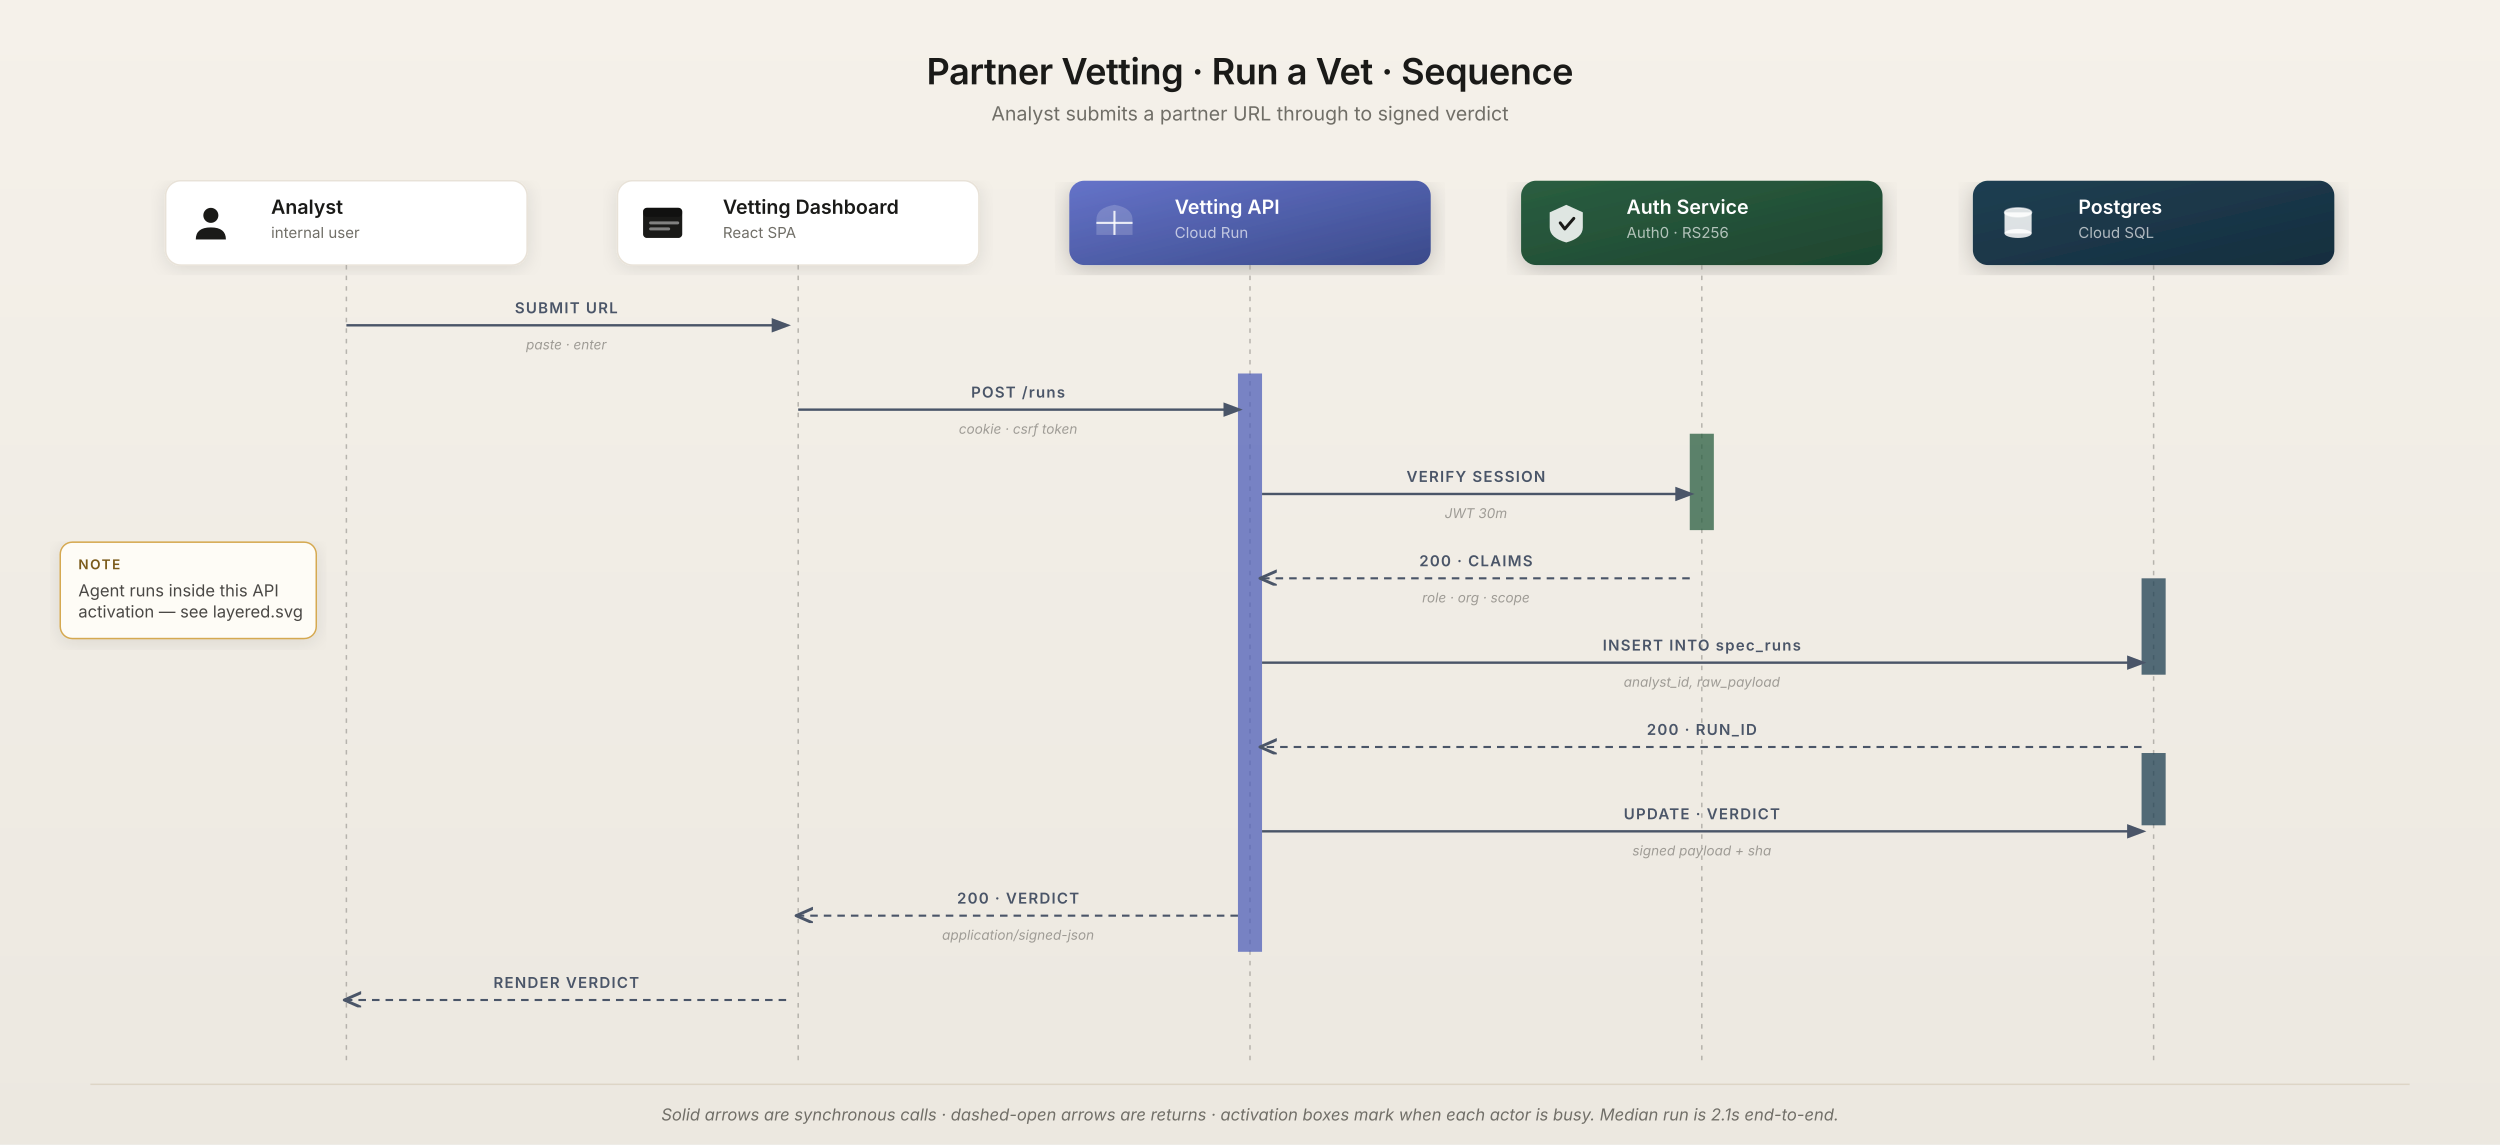
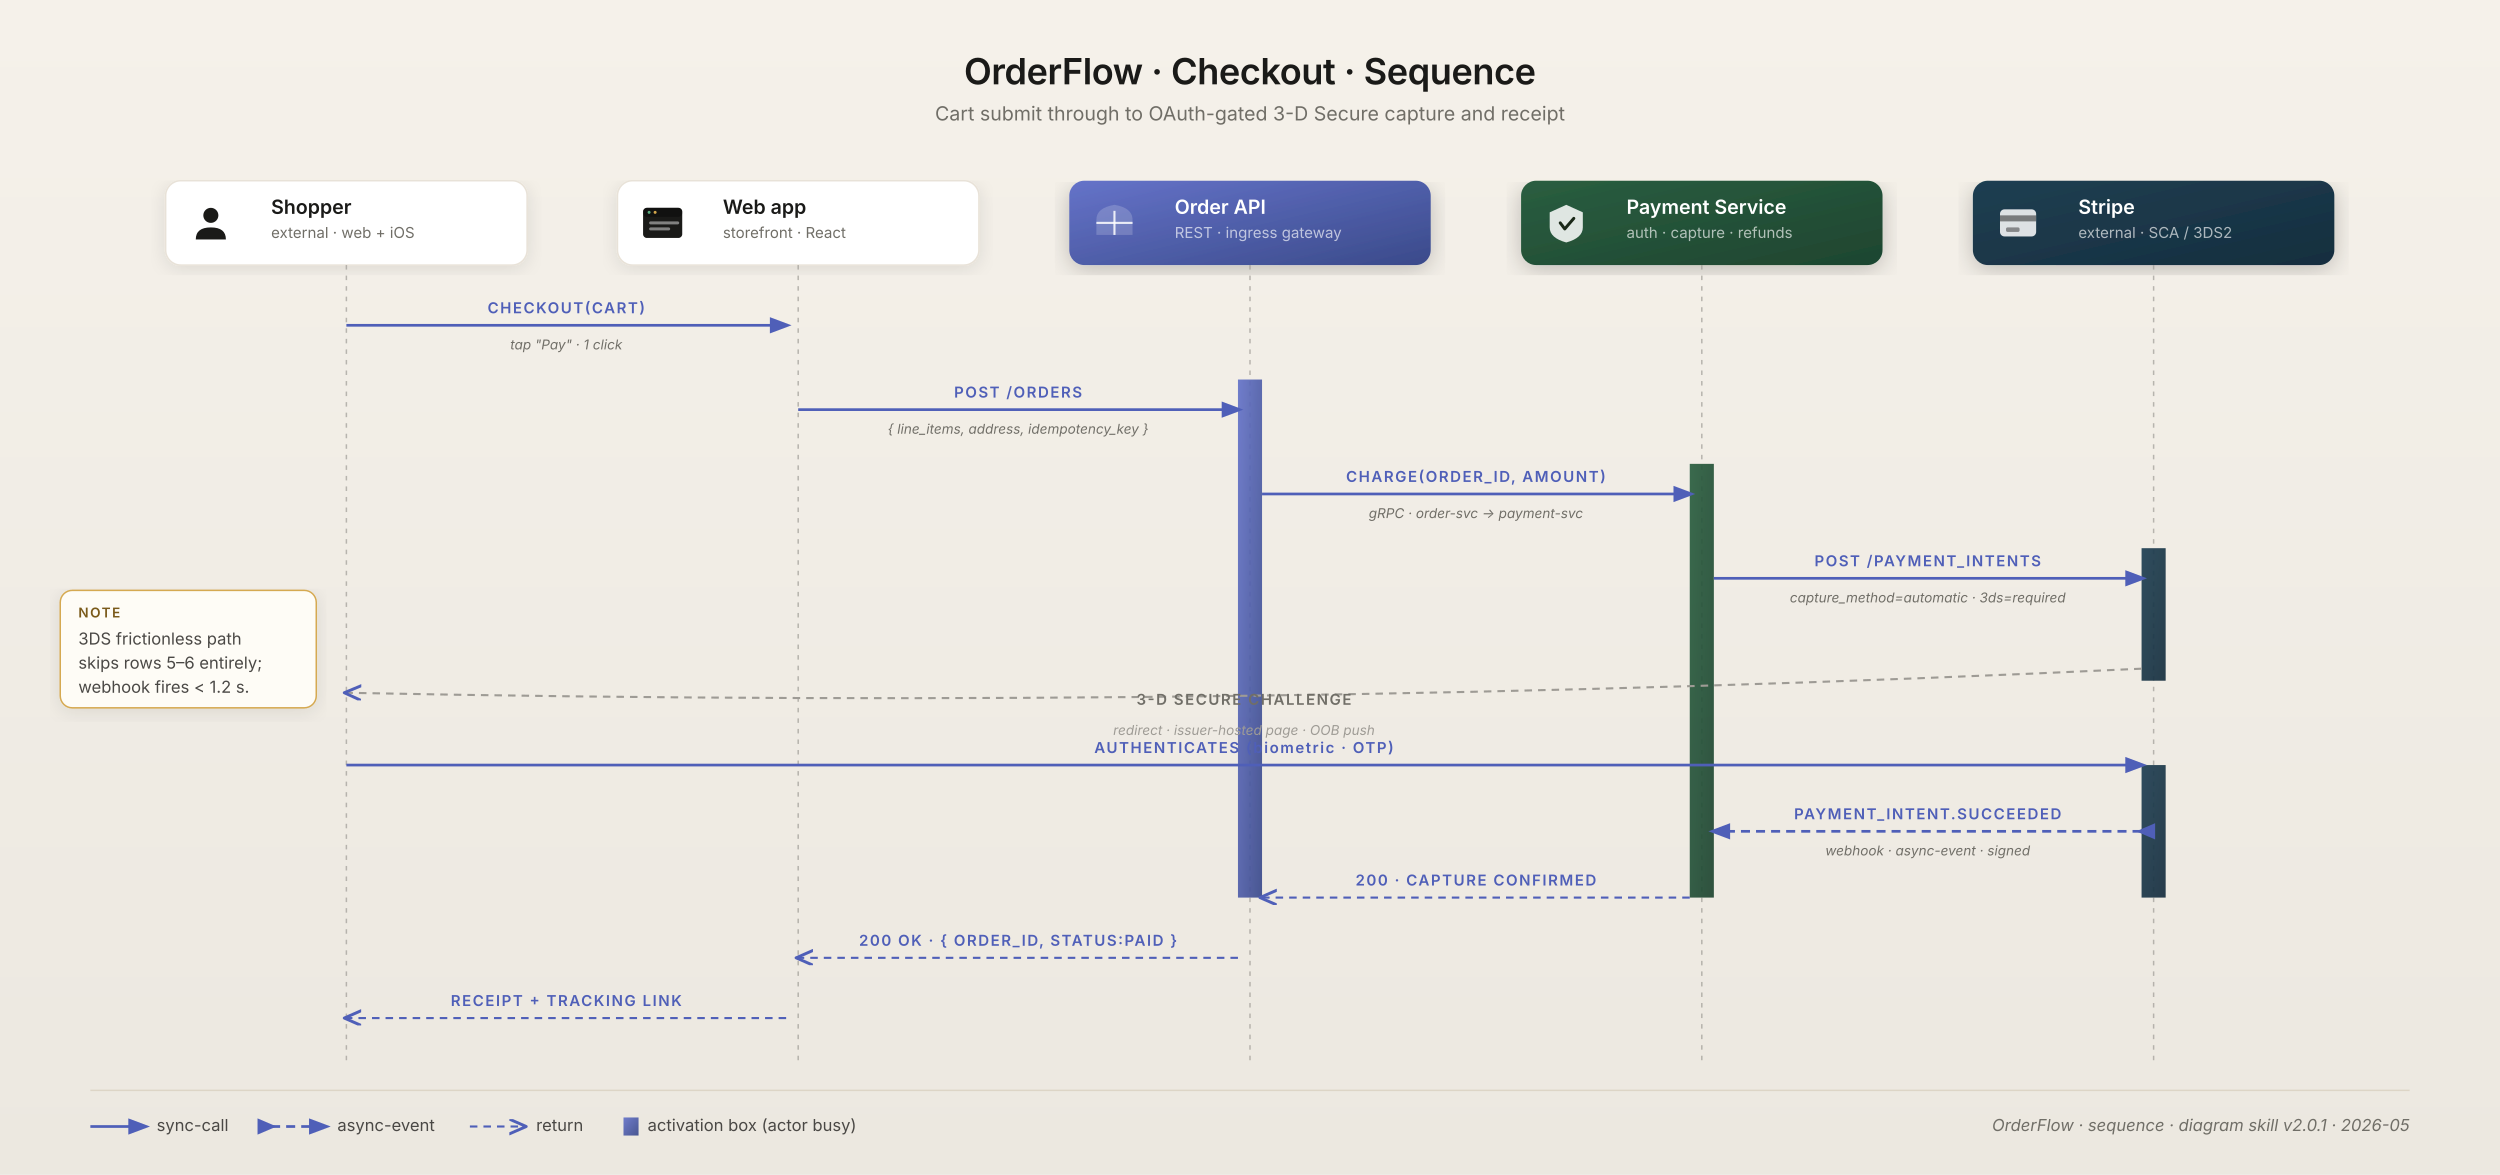
- <svg xmlns="http://www.w3.org/2000/svg" viewBox="0 0 1660 760" font-family="Inter, system-ui, -apple-system, sans-serif">
+ <svg xmlns="http://www.w3.org/2000/svg" viewBox="0 0 1660 780" font-family="Inter, system-ui, -apple-system, sans-serif">
  <defs>
    <filter id="cardShadow" x="-4%" y="-4%" width="108%" height="116%">
      <feDropShadow dx="0" dy="2" stdDeviation="6" flood-color="#1a1a18" flood-opacity="0.10" />
    </filter>
    <filter id="cardShadowDark" x="-4%" y="-4%" width="108%" height="116%">
      <feDropShadow dx="0" dy="3" stdDeviation="8" flood-color="#1a1a18" flood-opacity="0.22" />
    </filter>
    <linearGradient id="bgGrad" x1="0" y1="0" x2="0" y2="1">
      <stop offset="0%" stop-color="#f5f1ea" />
      <stop offset="100%" stop-color="#ece8e0" />
    </linearGradient>
    <linearGradient id="surfacePrimary" x1="0" y1="0" x2="1" y2="1">
      <stop offset="0%" stop-color="#6573c9" />
      <stop offset="100%" stop-color="#3a4a8a" />
    </linearGradient>
-     <linearGradient id="surfaceNeutral" x1="0" y1="0" x2="1" y2="1">
-       <stop offset="0%" stop-color="#252521" />
-       <stop offset="100%" stop-color="#1a1a18" />
+     <linearGradient id="surfaceSecure" x1="0" y1="0" x2="1" y2="1">
+       <stop offset="0%" stop-color="#2a5e40" />
+       <stop offset="100%" stop-color="#1e4530" />
    </linearGradient>
    <linearGradient id="surfaceSql" x1="0" y1="0" x2="1" y2="1">
      <stop offset="0%" stop-color="#1e3f52" />
      <stop offset="100%" stop-color="#162e3e" />
    </linearGradient>
-     <linearGradient id="surfaceSecure" x1="0" y1="0" x2="1" y2="1">
-       <stop offset="0%" stop-color="#2a5e40" />
-       <stop offset="100%" stop-color="#1e4530" />
-     </linearGradient>
-     <marker id="arrowSlate" markerWidth="8" markerHeight="8" refX="6" refY="3" orient="auto">
-       <path d="M0,0 L0,6 L8,3 z" fill="#4a5568" />
-     </marker>
-     <marker id="arrowOpen" markerWidth="9" markerHeight="9" refX="7" refY="3.5" orient="auto">
-       <path d="M0,0 L8,3.5 L0,7" stroke="#4a5568" stroke-width="1.4" fill="none" stroke-linecap="round" stroke-linejoin="round" />
-     </marker>
    <marker id="arrowAccent" markerWidth="8" markerHeight="8" refX="6" refY="3" orient="auto">
      <path d="M0,0 L0,6 L8,3 z" fill="#4f5fb8" />
    </marker>
+     <marker id="arrowAccentSm" markerWidth="7" markerHeight="7" refX="5" refY="3" orient="auto">
+       <path d="M0,0 L0,6 L7,3 z" fill="#4f5fb8" />
+     </marker>
+     <marker id="arrowOpen" markerWidth="9" markerHeight="9" refX="7" refY="3.5" orient="auto">
+       <path d="M0,0 L8,3.5 L0,7" stroke="#4f5fb8" stroke-width="1.4" fill="none" stroke-linecap="round" stroke-linejoin="round" />
+     </marker>
+     <marker id="arrowGrey" markerWidth="8" markerHeight="8" refX="6" refY="3" orient="auto">
+       <path d="M0,0 L0,6 L8,3 z" fill="#9e9b95" />
+     </marker>
  </defs>
-   <rect width="1660" height="760" fill="url(#bgGrad)" />
-   <text x="830" y="56" text-anchor="middle" font-size="24" font-weight="600" fill="#1a1a18" letter-spacing="-0.3">Partner Vetting · Run a Vet · Sequence</text>
-   <text x="830" y="80" text-anchor="middle" font-size="13" fill="#706e67">Analyst submits a partner URL through to signed verdict</text>
+   <rect width="1660" height="780" fill="url(#bgGrad)" />
+   <text x="830" y="56" text-anchor="middle" font-size="24" font-weight="600" fill="#1a1a18" letter-spacing="-0.3">OrderFlow · Checkout · Sequence</text>
+   <text x="830" y="80" text-anchor="middle" font-size="13" fill="#706e67">Cart submit through to OAuth-gated 3-D Secure capture and receipt</text>
  <rect x="110" y="120" width="240" height="56" rx="10" fill="white" stroke="#e8e2d8" filter="url(#cardShadow)" />
  <g transform="translate(140, 148)">
    <circle cx="0" cy="-5" r="5" fill="#1a1a18" />
    <path d="M-10,11 Q-10,3 0,3 Q10,3 10,11 Z" fill="#1a1a18" />
  </g>
-   <text x="180" y="142" font-size="13" font-weight="600" fill="#1a1a18">Analyst</text>
-   <text x="180" y="158" font-size="10" fill="#706e67">internal user</text>
+   <text x="180" y="142" font-size="13" font-weight="600" fill="#1a1a18">Shopper</text>
+   <text x="180" y="158" font-size="10" fill="#706e67">external · web + iOS</text>
  <rect x="410" y="120" width="240" height="56" rx="10" fill="white" stroke="#e8e2d8" filter="url(#cardShadow)" />
  <g transform="translate(440, 148)">
    <rect x="-13" y="-10" width="26" height="20" rx="2.5" fill="#1a1a18" />
    <rect x="-13" y="-10" width="26" height="6" rx="2.5" fill="rgba(0,0,0,0.35)" />
+     <circle cx="-9" cy="-7" r="1" fill="#5aad80" />
+     <circle cx="-5" cy="-7" r="1" fill="#d4a64a" />
    <rect x="-9" y="-1" width="20" height="2" rx="1" fill="rgba(255,255,255,0.45)" />
    <rect x="-9" y="3" width="14" height="2" rx="1" fill="rgba(255,255,255,0.45)" />
  </g>
-   <text x="480" y="142" font-size="13" font-weight="600" fill="#1a1a18">Vetting Dashboard</text>
-   <text x="480" y="158" font-size="10" fill="#706e67">React SPA</text>
+   <text x="480" y="142" font-size="13" font-weight="600" fill="#1a1a18">Web app</text>
+   <text x="480" y="158" font-size="10" fill="#706e67">storefront · React</text>
  <rect x="710" y="120" width="240" height="56" rx="10" fill="url(#surfacePrimary)" filter="url(#cardShadowDark)" />
  <g transform="translate(740, 148)">
    <path d="M-12,8 L-12,-2 Q-12,-10 0,-12 Q12,-10 12,-2 L12,8 Z" fill="rgba(255,255,255,0.18)" />
    <line x1="0" y1="-8" x2="0" y2="8" stroke="rgba(255,255,255,0.85)" stroke-width="1.4" />
    <line x1="-12" y1="0" x2="12" y2="0" stroke="rgba(255,255,255,0.85)" stroke-width="1.4" />
  </g>
-   <text x="780" y="142" font-size="13" font-weight="600" fill="white">Vetting API</text>
-   <text x="780" y="158" font-size="10" fill="rgba(255,255,255,0.65)">Cloud Run</text>
+   <text x="780" y="142" font-size="13" font-weight="600" fill="white">Order API</text>
+   <text x="780" y="158" font-size="10" fill="rgba(255,255,255,0.65)">REST · ingress gateway</text>
  <rect x="1010" y="120" width="240" height="56" rx="10" fill="url(#surfaceSecure)" filter="url(#cardShadowDark)" />
  <g transform="translate(1040, 148)">
    <path d="M0,-12 L11,-7 L11,3 Q11,10 0,13 Q-11,10 -11,3 L-11,-7 Z" fill="rgba(255,255,255,0.85)" />
-     <path d="M-4,0 L-1,4 L5,-3" stroke="#1a1a18" stroke-width="2" stroke-linecap="round" stroke-linejoin="round" fill="none" />
+     <path d="M-4,0 L-1,4 L5,-3" stroke="#1a2818" stroke-width="2" stroke-linecap="round" stroke-linejoin="round" fill="none" />
  </g>
-   <text x="1080" y="142" font-size="13" font-weight="600" fill="white">Auth Service</text>
-   <text x="1080" y="158" font-size="10" fill="rgba(255,255,255,0.65)">Auth0 · RS256</text>
+   <text x="1080" y="142" font-size="13" font-weight="600" fill="white">Payment Service</text>
+   <text x="1080" y="158" font-size="10" fill="rgba(255,255,255,0.65)">auth · capture · refunds</text>
  <rect x="1310" y="120" width="240" height="56" rx="10" fill="url(#surfaceSql)" filter="url(#cardShadowDark)" />
  <g transform="translate(1340, 148)">
-     <ellipse cx="0" cy="-7" rx="9" ry="3" fill="rgba(255,255,255,0.85)" />
-     <rect x="-9" y="-7" width="18" height="14" fill="rgba(255,255,255,0.85)" />
-     <ellipse cx="0" cy="7" rx="9" ry="3" fill="rgba(255,255,255,0.85)" />
-     <ellipse cx="0" cy="-7" rx="9" ry="3" fill="none" stroke="rgba(255,255,255,0.55)" stroke-width="1" />
+     <rect x="-12" y="-9" width="24" height="18" rx="3" fill="rgba(255,255,255,0.85)" />
+     <rect x="-12" y="-5" width="24" height="4" fill="rgba(0,0,0,0.45)" />
+     <rect x="-8" y="3" width="9" height="3" rx="1" fill="rgba(0,0,0,0.40)" />
  </g>
-   <text x="1380" y="142" font-size="13" font-weight="600" fill="white">Postgres</text>
-   <text x="1380" y="158" font-size="10" fill="rgba(255,255,255,0.65)">Cloud SQL</text>
+   <text x="1380" y="142" font-size="13" font-weight="600" fill="white">Stripe</text>
+   <text x="1380" y="158" font-size="10" fill="rgba(255,255,255,0.65)">external · SCA / 3DS2</text>
  <g stroke="#9e9b95" stroke-width="1" stroke-dasharray="3,4" opacity="0.7">
-     <line x1="230" y1="176" x2="230" y2="704" />
-     <line x1="530" y1="176" x2="530" y2="704" />
-     <line x1="830" y1="176" x2="830" y2="704" />
-     <line x1="1130" y1="176" x2="1130" y2="704" />
-     <line x1="1430" y1="176" x2="1430" y2="704" />
+     <line x1="230" y1="176" x2="230" y2="708" />
+     <line x1="530" y1="176" x2="530" y2="708" />
+     <line x1="830" y1="176" x2="830" y2="708" />
+     <line x1="1130" y1="176" x2="1130" y2="708" />
+     <line x1="1430" y1="176" x2="1430" y2="708" />
  </g>
-   <rect x="822" y="248" width="16" height="384" fill="#4f5fb8" opacity="0.75" />
-   <rect x="1122" y="288" width="16" height="64" fill="#2a5e40" opacity="0.75" />
-   <rect x="1422" y="384" width="16" height="64" fill="#1e3f52" opacity="0.75" />
-   <rect x="1422" y="500" width="16" height="48" fill="#1e3f52" opacity="0.75" />
-   <line x1="230" y1="216" x2="522" y2="216" stroke="#4a5568" stroke-width="1.6" marker-end="url(#arrowSlate)" />
-   <text x="376" y="208" text-anchor="middle" font-size="10" font-weight="600" fill="#4a5568" letter-spacing="0.8">SUBMIT URL</text>
-   <text x="376" y="232" text-anchor="middle" font-size="9" font-style="italic" fill="#9e9b95">paste · enter</text>
-   <line x1="530" y1="272" x2="822" y2="272" stroke="#4a5568" stroke-width="1.6" marker-end="url(#arrowSlate)" />
-   <text x="676" y="264" text-anchor="middle" font-size="10" font-weight="600" fill="#4a5568" letter-spacing="0.8">POST /runs</text>
-   <text x="676" y="288" text-anchor="middle" font-size="9" font-style="italic" fill="#9e9b95">cookie · csrf token</text>
-   <line x1="838" y1="328" x2="1122" y2="328" stroke="#4a5568" stroke-width="1.6" marker-end="url(#arrowSlate)" />
-   <text x="980" y="320" text-anchor="middle" font-size="10" font-weight="600" fill="#4a5568" letter-spacing="0.8">VERIFY SESSION</text>
-   <text x="980" y="344" text-anchor="middle" font-size="9" font-style="italic" fill="#9e9b95">JWT 30m</text>
-   <line x1="1122" y1="384" x2="838" y2="384" stroke="#4a5568" stroke-width="1.4" stroke-dasharray="5,4" marker-end="url(#arrowOpen)" />
-   <text x="980" y="376" text-anchor="middle" font-size="10" font-weight="600" fill="#4a5568" letter-spacing="0.8">200 · CLAIMS</text>
-   <text x="980" y="400" text-anchor="middle" font-size="9" font-style="italic" fill="#9e9b95">role · org · scope</text>
-   <line x1="838" y1="440" x2="1422" y2="440" stroke="#4a5568" stroke-width="1.6" marker-end="url(#arrowSlate)" />
-   <text x="1130" y="432" text-anchor="middle" font-size="10" font-weight="600" fill="#4a5568" letter-spacing="0.8">INSERT INTO spec_runs</text>
-   <text x="1130" y="456" text-anchor="middle" font-size="9" font-style="italic" fill="#9e9b95">analyst_id, raw_payload</text>
-   <line x1="1422" y1="496" x2="838" y2="496" stroke="#4a5568" stroke-width="1.4" stroke-dasharray="5,4" marker-end="url(#arrowOpen)" />
-   <text x="1130" y="488" text-anchor="middle" font-size="10" font-weight="600" fill="#4a5568" letter-spacing="0.8">200 · RUN_ID</text>
-   <line x1="838" y1="552" x2="1422" y2="552" stroke="#4a5568" stroke-width="1.6" marker-end="url(#arrowSlate)" />
-   <text x="1130" y="544" text-anchor="middle" font-size="10" font-weight="600" fill="#4a5568" letter-spacing="0.8">UPDATE · VERDICT</text>
-   <text x="1130" y="568" text-anchor="middle" font-size="9" font-style="italic" fill="#9e9b95">signed payload + sha</text>
-   <line x1="822" y1="608" x2="530" y2="608" stroke="#4a5568" stroke-width="1.4" stroke-dasharray="5,4" marker-end="url(#arrowOpen)" />
-   <text x="676" y="600" text-anchor="middle" font-size="10" font-weight="600" fill="#4a5568" letter-spacing="0.8">200 · VERDICT</text>
-   <text x="676" y="624" text-anchor="middle" font-size="9" font-style="italic" fill="#9e9b95">application/signed-json</text>
-   <line x1="522" y1="664" x2="230" y2="664" stroke="#4a5568" stroke-width="1.4" stroke-dasharray="5,4" marker-end="url(#arrowOpen)" />
-   <text x="376" y="656" text-anchor="middle" font-size="10" font-weight="600" fill="#4a5568" letter-spacing="0.8">RENDER VERDICT</text>
-   <rect x="40" y="360" width="170" height="64" rx="8" fill="#fffdf7" stroke="#d4a64a" filter="url(#cardShadow)" opacity="0.95" />
-   <text x="52" y="378" font-size="9" font-weight="600" fill="#7a5a1a" letter-spacing="1">NOTE</text>
-   <text x="52" y="396" font-size="11" fill="#4a4845">Agent runs inside this API</text>
-   <text x="52" y="410" font-size="11" fill="#4a4845">activation — see layered.svg</text>
-   <line x1="60" y1="720" x2="1600" y2="720" stroke="#ddd5c6" />
-   <text x="830" y="744" text-anchor="middle" font-size="11" fill="#706e67" font-style="italic">Solid arrows are synchronous calls · dashed-open arrows are returns · activation boxes mark when each actor is busy. Median run is 2.1s end-to-end.</text>
+   <rect x="822" y="252" width="16" height="344" fill="url(#surfacePrimary)" opacity="0.92" />
+   <rect x="1122" y="308" width="16" height="288" fill="url(#surfaceSecure)" opacity="0.92" />
+   <rect x="1422" y="364" width="16" height="88" fill="url(#surfaceSql)" opacity="0.92" />
+   <rect x="1422" y="508" width="16" height="88" fill="url(#surfaceSql)" opacity="0.92" />
+   <line x1="230" y1="216" x2="522" y2="216" stroke="#4f5fb8" stroke-width="1.8" marker-end="url(#arrowAccent)" />
+   <text x="376" y="208" text-anchor="middle" font-size="10" font-weight="600" fill="#4f5fb8" letter-spacing="1">CHECKOUT(CART)</text>
+   <text x="376" y="232" text-anchor="middle" font-size="9" font-style="italic" fill="#706e67">tap "Pay" · 1 click</text>
+   <line x1="530" y1="272" x2="822" y2="272" stroke="#4f5fb8" stroke-width="1.8" marker-end="url(#arrowAccent)" />
+   <text x="676" y="264" text-anchor="middle" font-size="10" font-weight="600" fill="#4f5fb8" letter-spacing="1">POST /ORDERS</text>
+   <text x="676" y="288" text-anchor="middle" font-size="9" font-style="italic" fill="#706e67">{ line_items, address, idempotency_key }</text>
+   <line x1="838" y1="328" x2="1122" y2="328" stroke="#4f5fb8" stroke-width="1.8" marker-end="url(#arrowAccent)" />
+   <text x="980" y="320" text-anchor="middle" font-size="10" font-weight="600" fill="#4f5fb8" letter-spacing="1">CHARGE(ORDER_ID, AMOUNT)</text>
+   <text x="980" y="344" text-anchor="middle" font-size="9" font-style="italic" fill="#706e67">gRPC · order-svc → payment-svc</text>
+   <line x1="1138" y1="384" x2="1422" y2="384" stroke="#4f5fb8" stroke-width="1.8" marker-end="url(#arrowAccent)" />
+   <text x="1280" y="376" text-anchor="middle" font-size="10" font-weight="600" fill="#4f5fb8" letter-spacing="1">POST /PAYMENT_INTENTS</text>
+   <text x="1280" y="400" text-anchor="middle" font-size="9" font-style="italic" fill="#706e67">capture_method=automatic · 3ds=required</text>
+   <path d="M 1422 444 Q 830 472 230 460" stroke="#9e9b95" stroke-width="1.4" stroke-dasharray="5,4" fill="none" marker-end="url(#arrowOpen)" />
+   <text x="826" y="468" text-anchor="middle" font-size="10" font-weight="600" fill="#706e67" letter-spacing="1">3-D SECURE CHALLENGE</text>
+   <text x="826" y="488" text-anchor="middle" font-size="9" font-style="italic" fill="#9e9b95">redirect · issuer-hosted page · OOB push</text>
+   <line x1="230" y1="508" x2="1422" y2="508" stroke="#4f5fb8" stroke-width="1.8" marker-end="url(#arrowAccent)" />
+   <text x="826" y="500" text-anchor="middle" font-size="10" font-weight="600" fill="#4f5fb8" letter-spacing="1">AUTHENTICATES (biometric · OTP)</text>
+   <line x1="1422" y1="552" x2="1138" y2="552" stroke="#4f5fb8" stroke-width="1.8" stroke-dasharray="6,4" marker-end="url(#arrowAccent)" marker-start="url(#arrowAccentSm)" />
+   <text x="1280" y="544" text-anchor="middle" font-size="10" font-weight="600" fill="#4f5fb8" letter-spacing="1">PAYMENT_INTENT.SUCCEEDED</text>
+   <text x="1280" y="568" text-anchor="middle" font-size="9" font-style="italic" fill="#706e67">webhook · async-event · signed</text>
+   <line x1="1122" y1="596" x2="838" y2="596" stroke="#4f5fb8" stroke-width="1.4" stroke-dasharray="5,4" fill="none" marker-end="url(#arrowOpen)" />
+   <text x="980" y="588" text-anchor="middle" font-size="10" font-weight="600" fill="#4f5fb8" letter-spacing="1">200 · CAPTURE CONFIRMED</text>
+   <line x1="822" y1="636" x2="530" y2="636" stroke="#4f5fb8" stroke-width="1.4" stroke-dasharray="5,4" fill="none" marker-end="url(#arrowOpen)" />
+   <text x="676" y="628" text-anchor="middle" font-size="10" font-weight="600" fill="#4f5fb8" letter-spacing="1">200 OK · { ORDER_ID, STATUS:PAID }</text>
+   <line x1="522" y1="676" x2="230" y2="676" stroke="#4f5fb8" stroke-width="1.4" stroke-dasharray="5,4" fill="none" marker-end="url(#arrowOpen)" />
+   <text x="376" y="668" text-anchor="middle" font-size="10" font-weight="600" fill="#4f5fb8" letter-spacing="1">RECEIPT + TRACKING LINK</text>
+   <rect x="40" y="392" width="170" height="78" rx="8" fill="#fffdf7" stroke="#d4a64a" filter="url(#cardShadow)" opacity="0.95" />
+   <text x="52" y="410" font-size="9" font-weight="600" fill="#7a5a1a" letter-spacing="1">NOTE</text>
+   <text x="52" y="428" font-size="11" fill="#4a4845">3DS frictionless path</text>
+   <text x="52" y="444" font-size="11" fill="#4a4845">skips rows 5–6 entirely;</text>
+   <text x="52" y="460" font-size="11" fill="#4a4845">webhook fires &lt; 1.2 s.</text>
+   <line x1="60" y1="724" x2="1600" y2="724" stroke="#ddd5c6" />
+   <g transform="translate(60, 748)">
+     <line x1="0" y1="0" x2="36" y2="0" stroke="#4f5fb8" stroke-width="1.8" marker-end="url(#arrowAccent)" />
+     <text x="44" y="3" font-size="11" fill="#4a4845">sync-call</text>
+     <line x1="120" y1="0" x2="156" y2="0" stroke="#4f5fb8" stroke-width="1.8" stroke-dasharray="6,4" marker-end="url(#arrowAccent)" marker-start="url(#arrowAccentSm)" />
+     <text x="164" y="3" font-size="11" fill="#4a4845">async-event</text>
+     <line x1="252" y1="0" x2="288" y2="0" stroke="#4f5fb8" stroke-width="1.4" stroke-dasharray="5,4" marker-end="url(#arrowOpen)" />
+     <text x="296" y="3" font-size="11" fill="#4a4845">return</text>
+     <rect x="354" y="-6" width="10" height="12" fill="url(#surfacePrimary)" opacity="0.92" />
+     <text x="370" y="3" font-size="11" fill="#4a4845">activation box (actor busy)</text>
+   </g>
+   <text x="1600" y="751" text-anchor="end" font-size="11" font-style="italic" fill="#706e67">OrderFlow · sequence · diagram skill v2.0.1 · 2026-05</text>
</svg>
